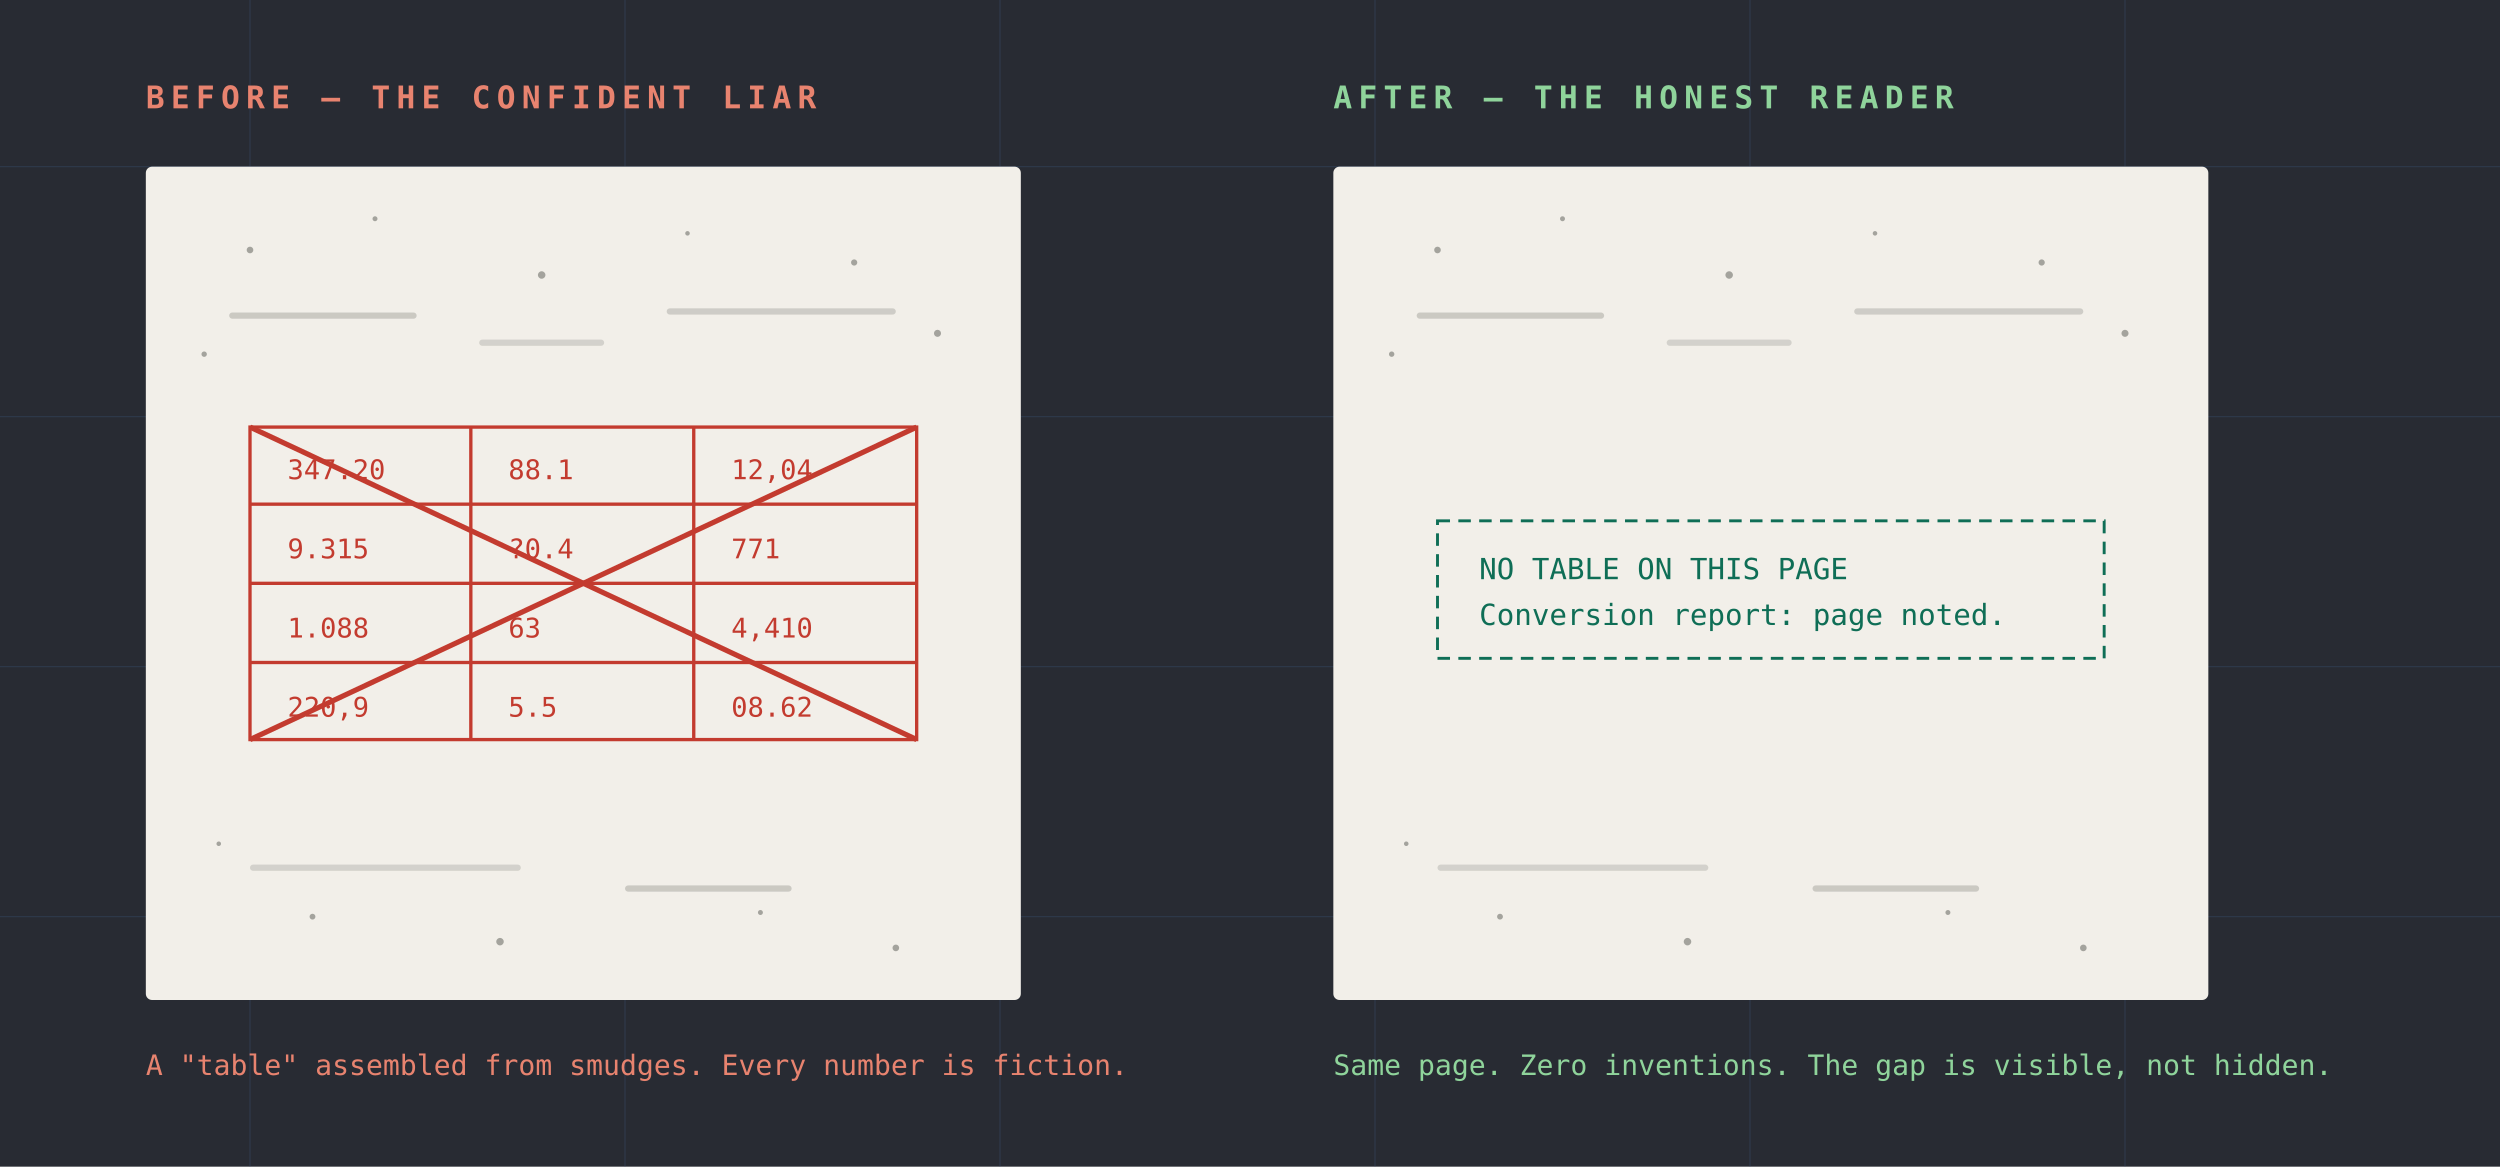
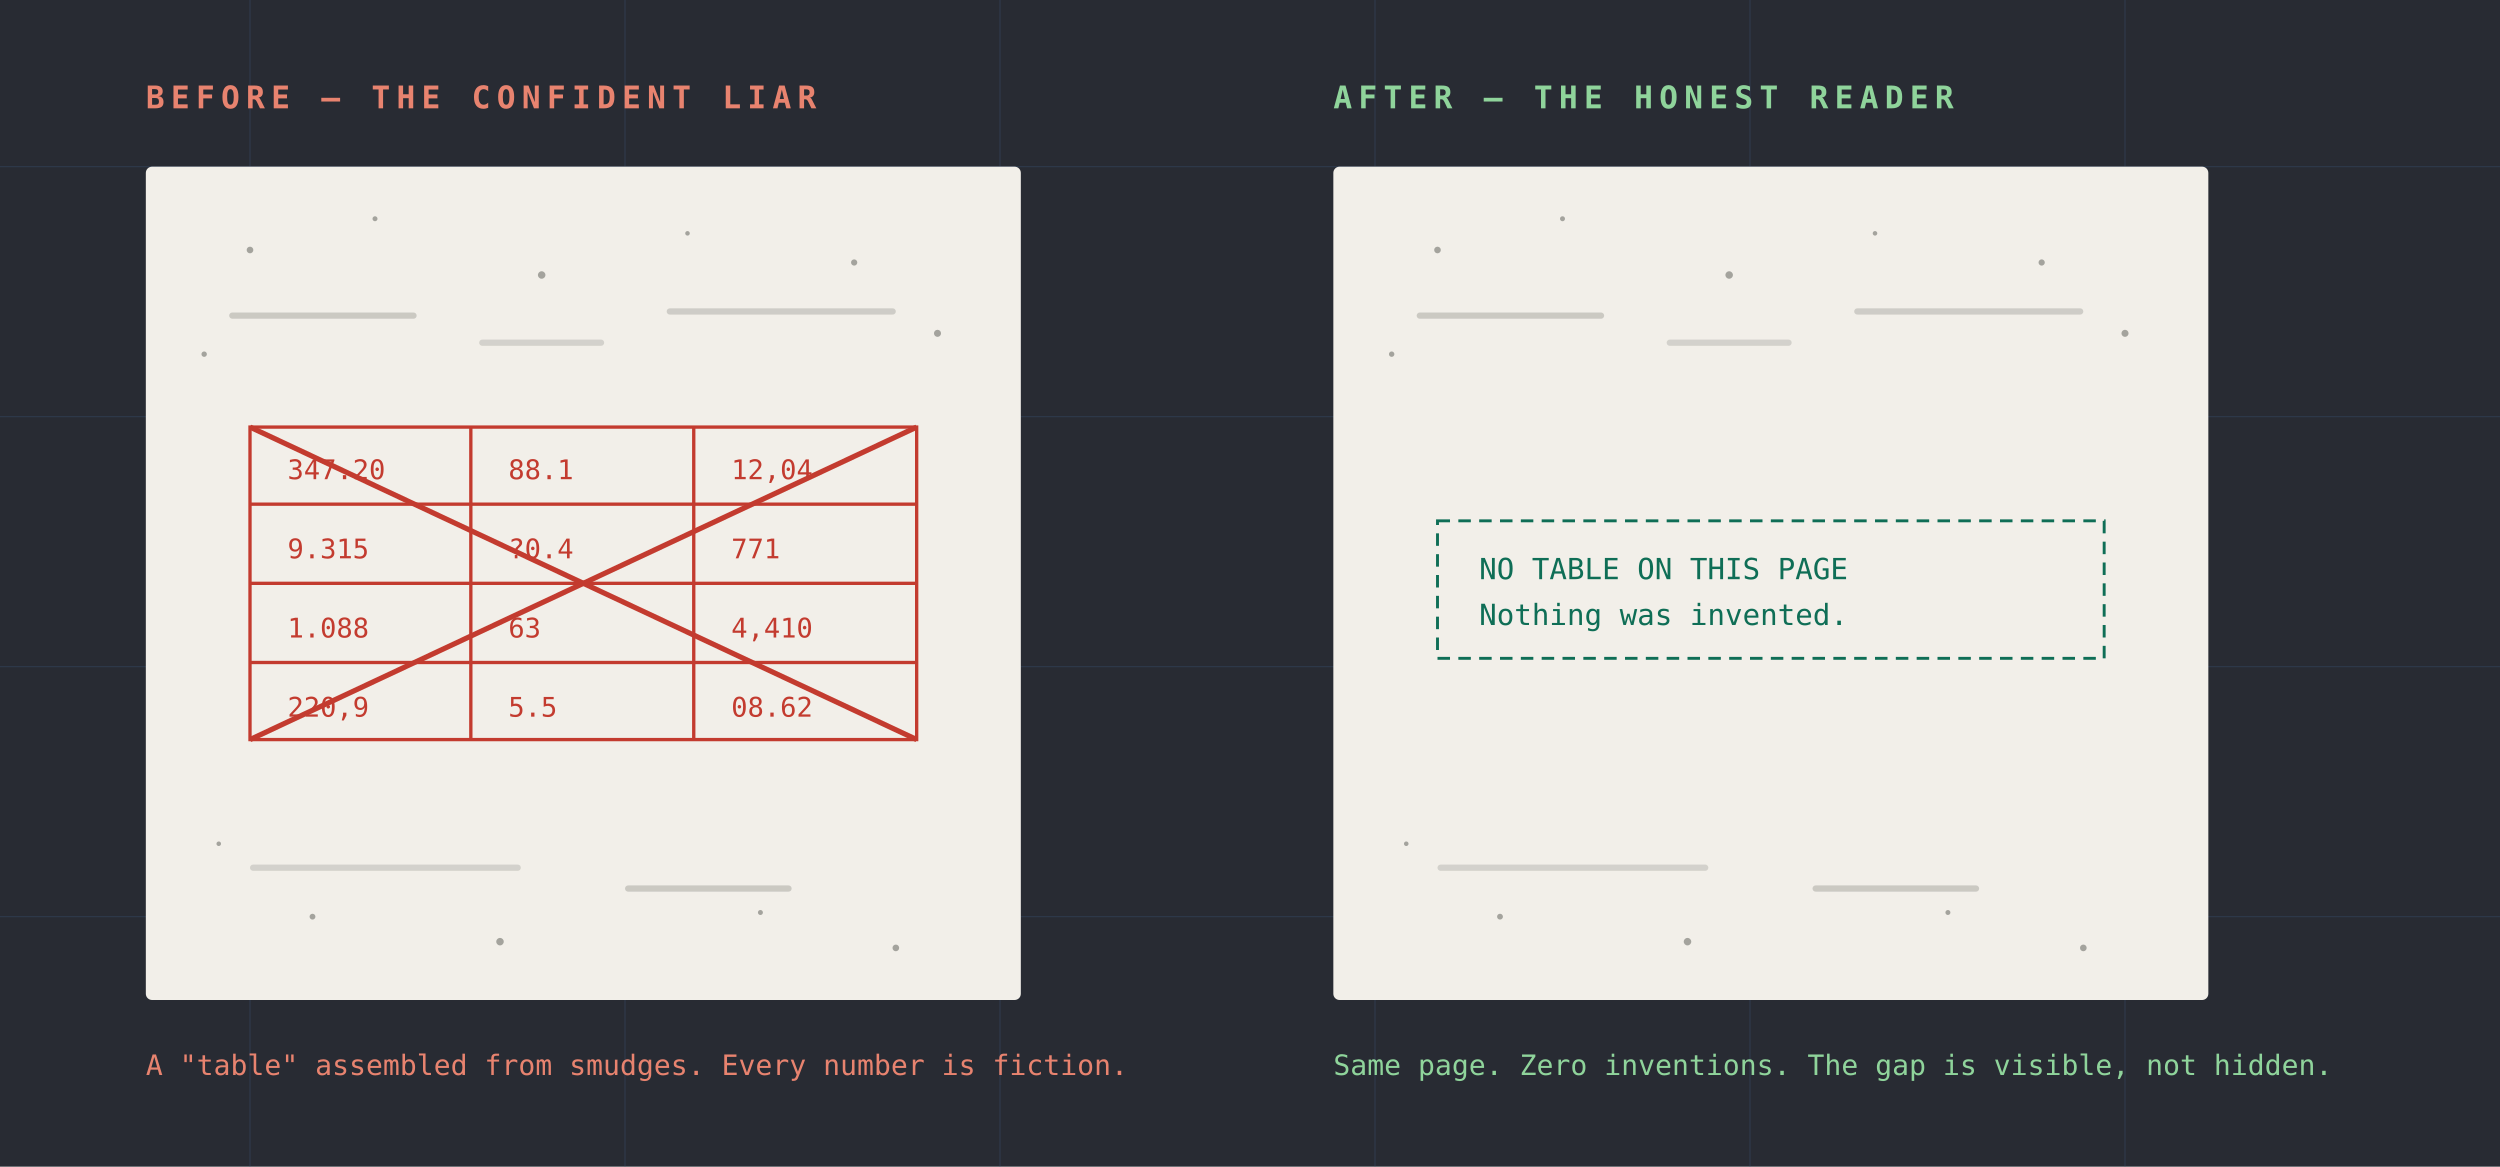
<svg xmlns="http://www.w3.org/2000/svg" viewBox="0 0 1200 560" role="img" aria-labelledby="t d">
  <rect width="1200" height="560" fill="#282B33" />
  <g stroke="#3B587C" stroke-width="0.5" opacity="0.35">
    <path d="M0 80H1200M0 200H1200M0 320H1200M0 440H1200M120 0V560M300 0V560M480 0V560M660 0V560M840 0V560M1020 0V560" />
  </g>
  <text x="70" y="52" font-family="Menlo,monospace" font-size="15" font-weight="700" letter-spacing="3" fill="#E8836F">BEFORE — THE CONFIDENT LIAR</text>
  <text x="640" y="52" font-family="Menlo,monospace" font-size="15" font-weight="700" letter-spacing="3" fill="#8FD49B">AFTER — THE HONEST READER</text>
  <rect x="70" y="80" width="420" height="400" fill="#F2EFE9" rx="3" />
  <g fill="#8a8a84" opacity="0.75">
    <circle cx="120" cy="120" r="1.6" />
    <circle cx="180" cy="105" r="1.2" />
    <circle cx="260" cy="132" r="1.8" />
    <circle cx="330" cy="112" r="1.1" />
    <circle cx="410" cy="126" r="1.5" />
    <circle cx="98" cy="170" r="1.3" />
    <circle cx="450" cy="160" r="1.7" />
    <circle cx="150" cy="440" r="1.4" />
    <circle cx="240" cy="452" r="1.8" />
    <circle cx="365" cy="438" r="1.2" />
    <circle cx="430" cy="455" r="1.6" />
    <circle cx="105" cy="405" r="1.1" />
    <rect x="110" y="150" width="90" height="3" rx="1.5" opacity="0.5" />
    <rect x="230" y="163" width="60" height="3" rx="1.5" opacity="0.4" />
    <rect x="320" y="148" width="110" height="3" rx="1.5" opacity="0.45" />
    <rect x="120" y="415" width="130" height="3" rx="1.5" opacity="0.4" />
    <rect x="300" y="425" width="80" height="3" rx="1.5" opacity="0.5" />
  </g>
  <g stroke="#C33B2F" stroke-width="1.6" fill="none">
    <rect x="120" y="205" width="320" height="150" />
    <path d="M120 242H440M120 280H440M120 318H440M226 205V355M333 205V355" />
  </g>
  <g font-family="Menlo,monospace" font-size="13" fill="#C33B2F">
    <text x="138" y="230">347.20</text>
    <text x="244" y="230">88.1</text>
    <text x="351" y="230">12,04</text>
    <text x="138" y="268">9.315</text>
    <text x="244" y="268">?0.4</text>
    <text x="351" y="268">771</text>
    <text x="138" y="306">1.088</text>
    <text x="244" y="306">63</text>
    <text x="351" y="306">4,410</text>
    <text x="138" y="344">220,9</text>
    <text x="244" y="344">5.5</text>
    <text x="351" y="344">08.62</text>
  </g>
  <line x1="120" y1="205" x2="440" y2="355" stroke="#C33B2F" stroke-width="2.5" />
  <line x1="440" y1="205" x2="120" y2="355" stroke="#C33B2F" stroke-width="2.5" />
  <text x="70" y="516" font-family="Menlo,monospace" font-size="13.5" fill="#E8836F">A "table" assembled from smudges. Every number is fiction.</text>
  <rect x="640" y="80" width="420" height="400" fill="#F2EFE9" rx="3" />
  <g fill="#8a8a84" opacity="0.75">
    <circle cx="690" cy="120" r="1.6" />
    <circle cx="750" cy="105" r="1.2" />
    <circle cx="830" cy="132" r="1.8" />
    <circle cx="900" cy="112" r="1.1" />
    <circle cx="980" cy="126" r="1.5" />
    <circle cx="668" cy="170" r="1.3" />
    <circle cx="1020" cy="160" r="1.7" />
    <circle cx="720" cy="440" r="1.4" />
    <circle cx="810" cy="452" r="1.8" />
    <circle cx="935" cy="438" r="1.2" />
    <circle cx="1000" cy="455" r="1.6" />
    <circle cx="675" cy="405" r="1.1" />
    <rect x="680" y="150" width="90" height="3" rx="1.5" opacity="0.5" />
    <rect x="800" y="163" width="60" height="3" rx="1.5" opacity="0.4" />
    <rect x="890" y="148" width="110" height="3" rx="1.5" opacity="0.45" />
    <rect x="690" y="415" width="130" height="3" rx="1.5" opacity="0.4" />
    <rect x="870" y="425" width="80" height="3" rx="1.5" opacity="0.5" />
  </g>
  <g font-family="Menlo,monospace" font-size="14" fill="#0F6E56">
    <rect x="690" y="250" width="320" height="66" fill="none" stroke="#0F6E56" stroke-width="1.4" stroke-dasharray="6 4" />
    <text x="710" y="278">NO TABLE ON THIS PAGE</text>
-     <text x="710" y="300">Conversion report: page noted.</text>
+     <text x="710" y="300">Nothing was invented.</text>
  </g>
  <text x="640" y="516" font-family="Menlo,monospace" font-size="13.5" fill="#8FD49B">Same page. Zero inventions. The gap is visible, not hidden.</text>
</svg>
